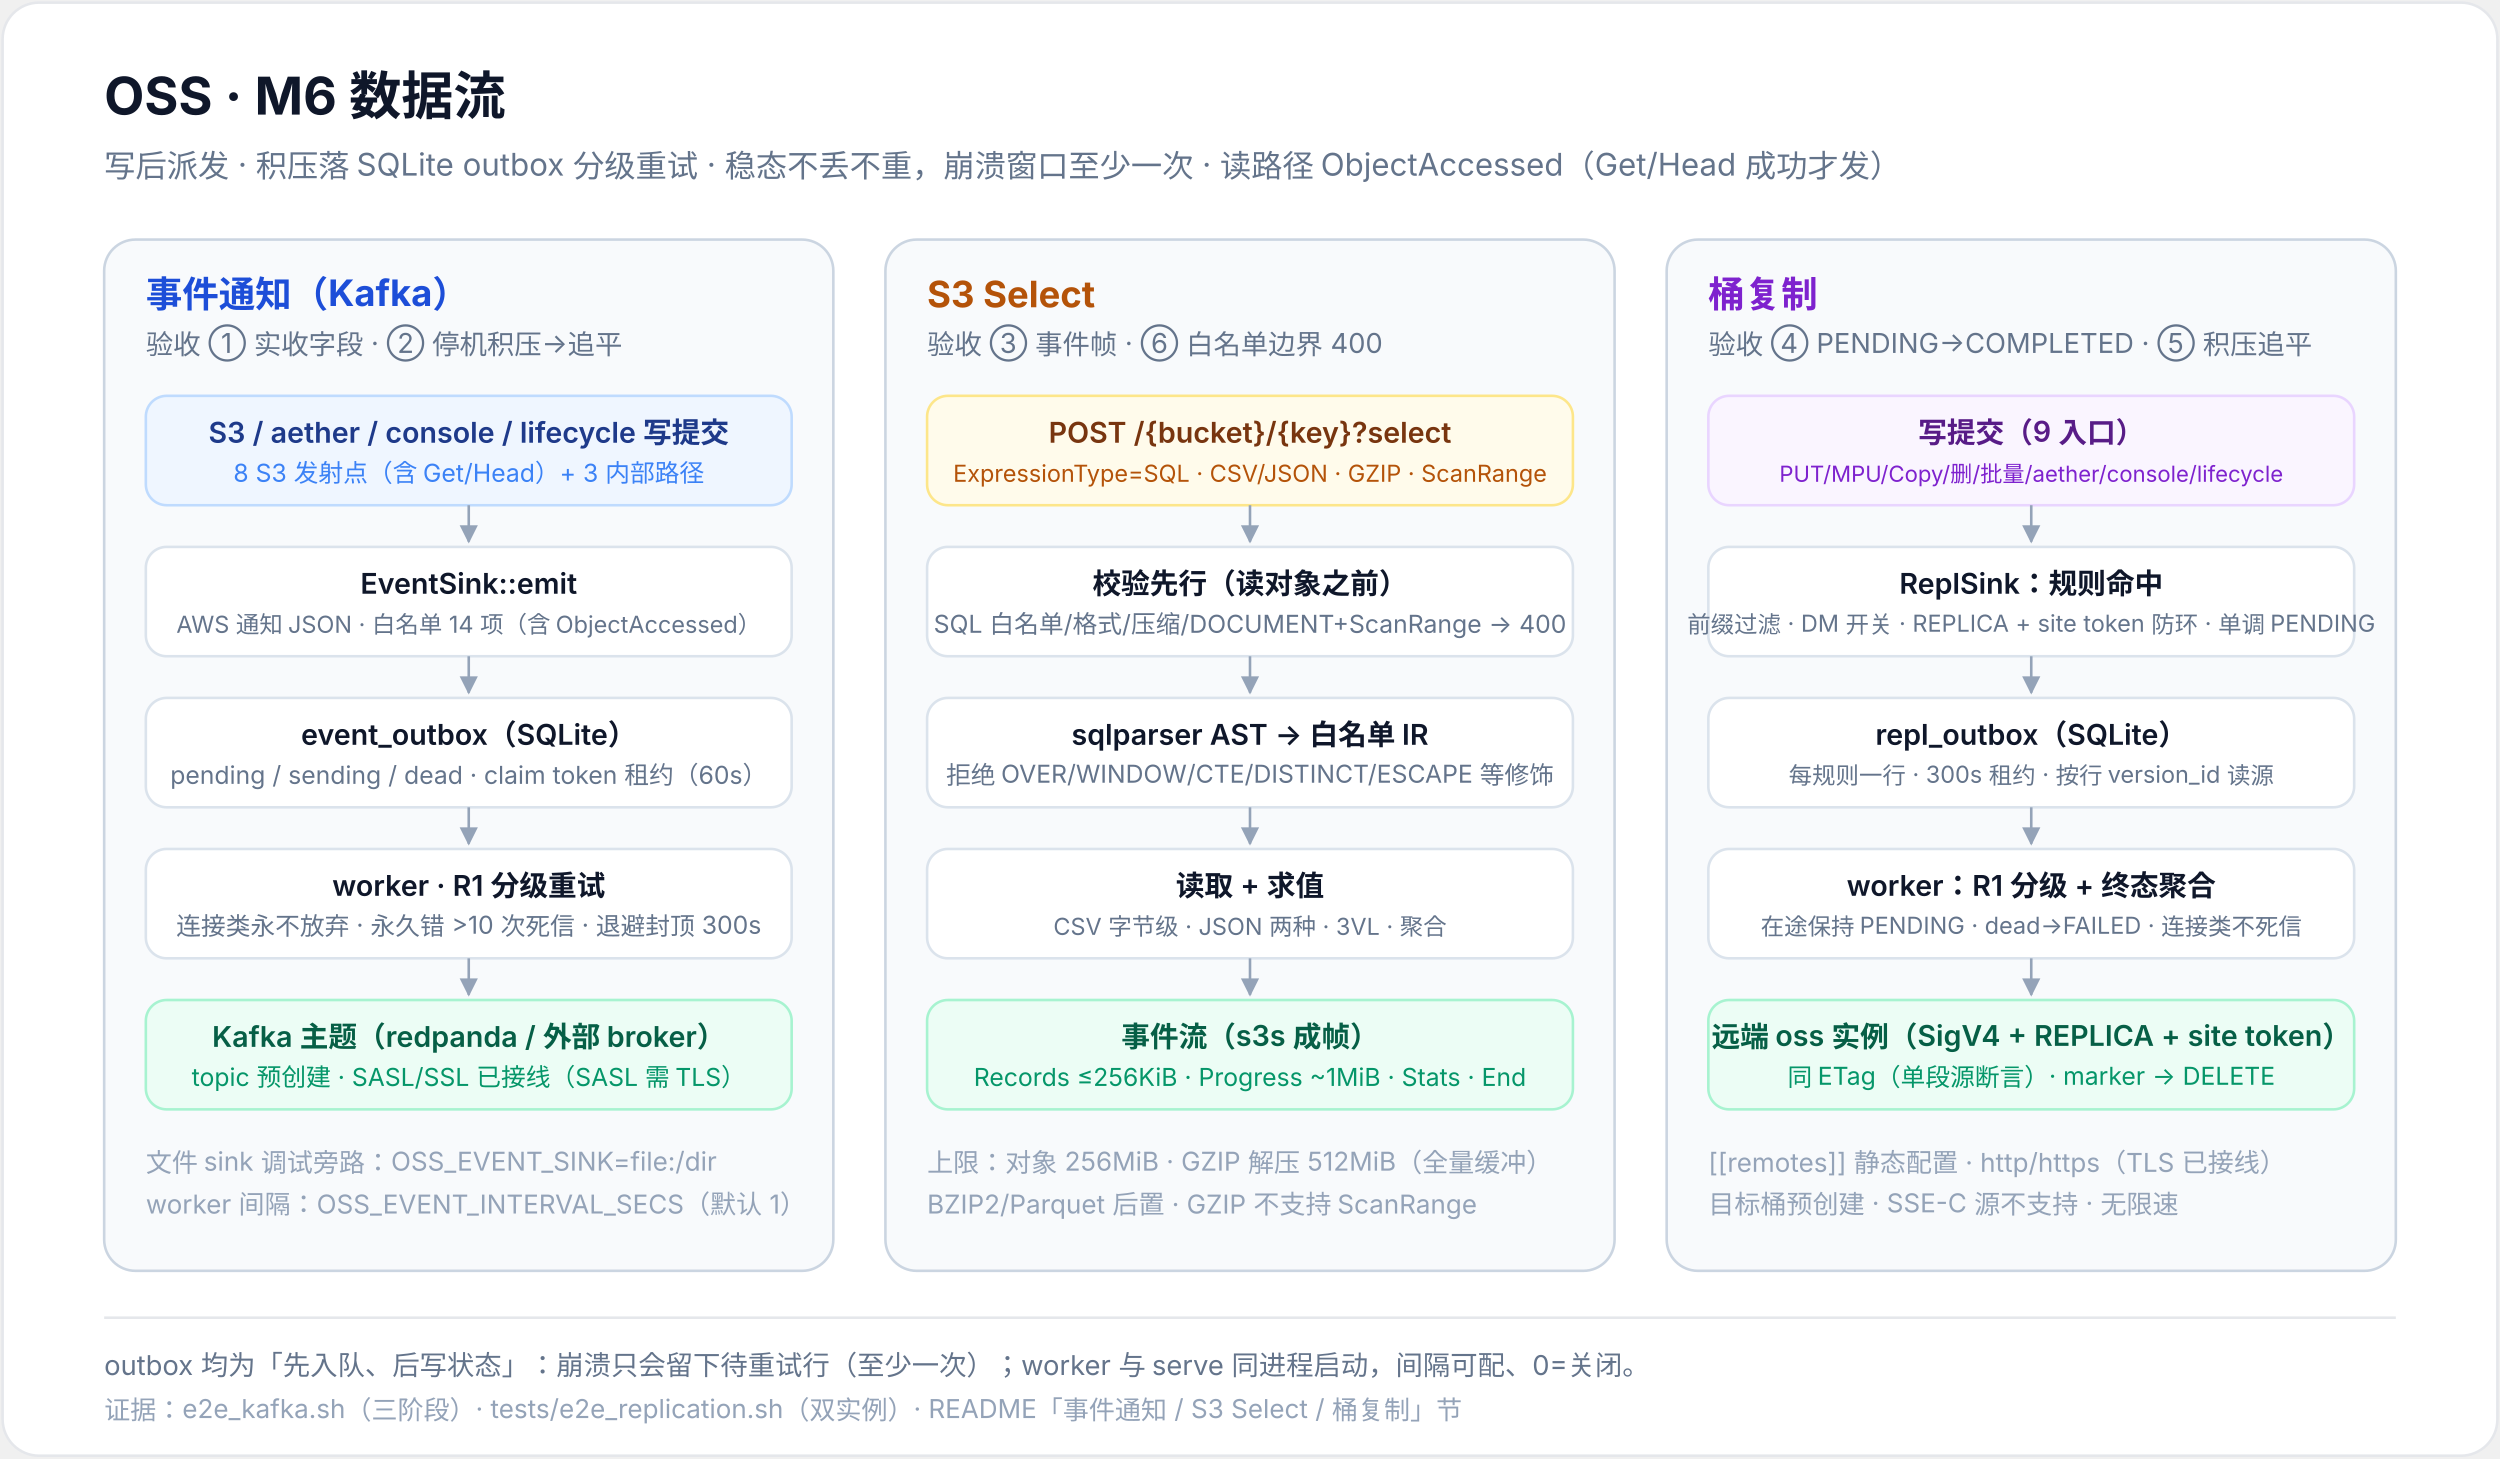
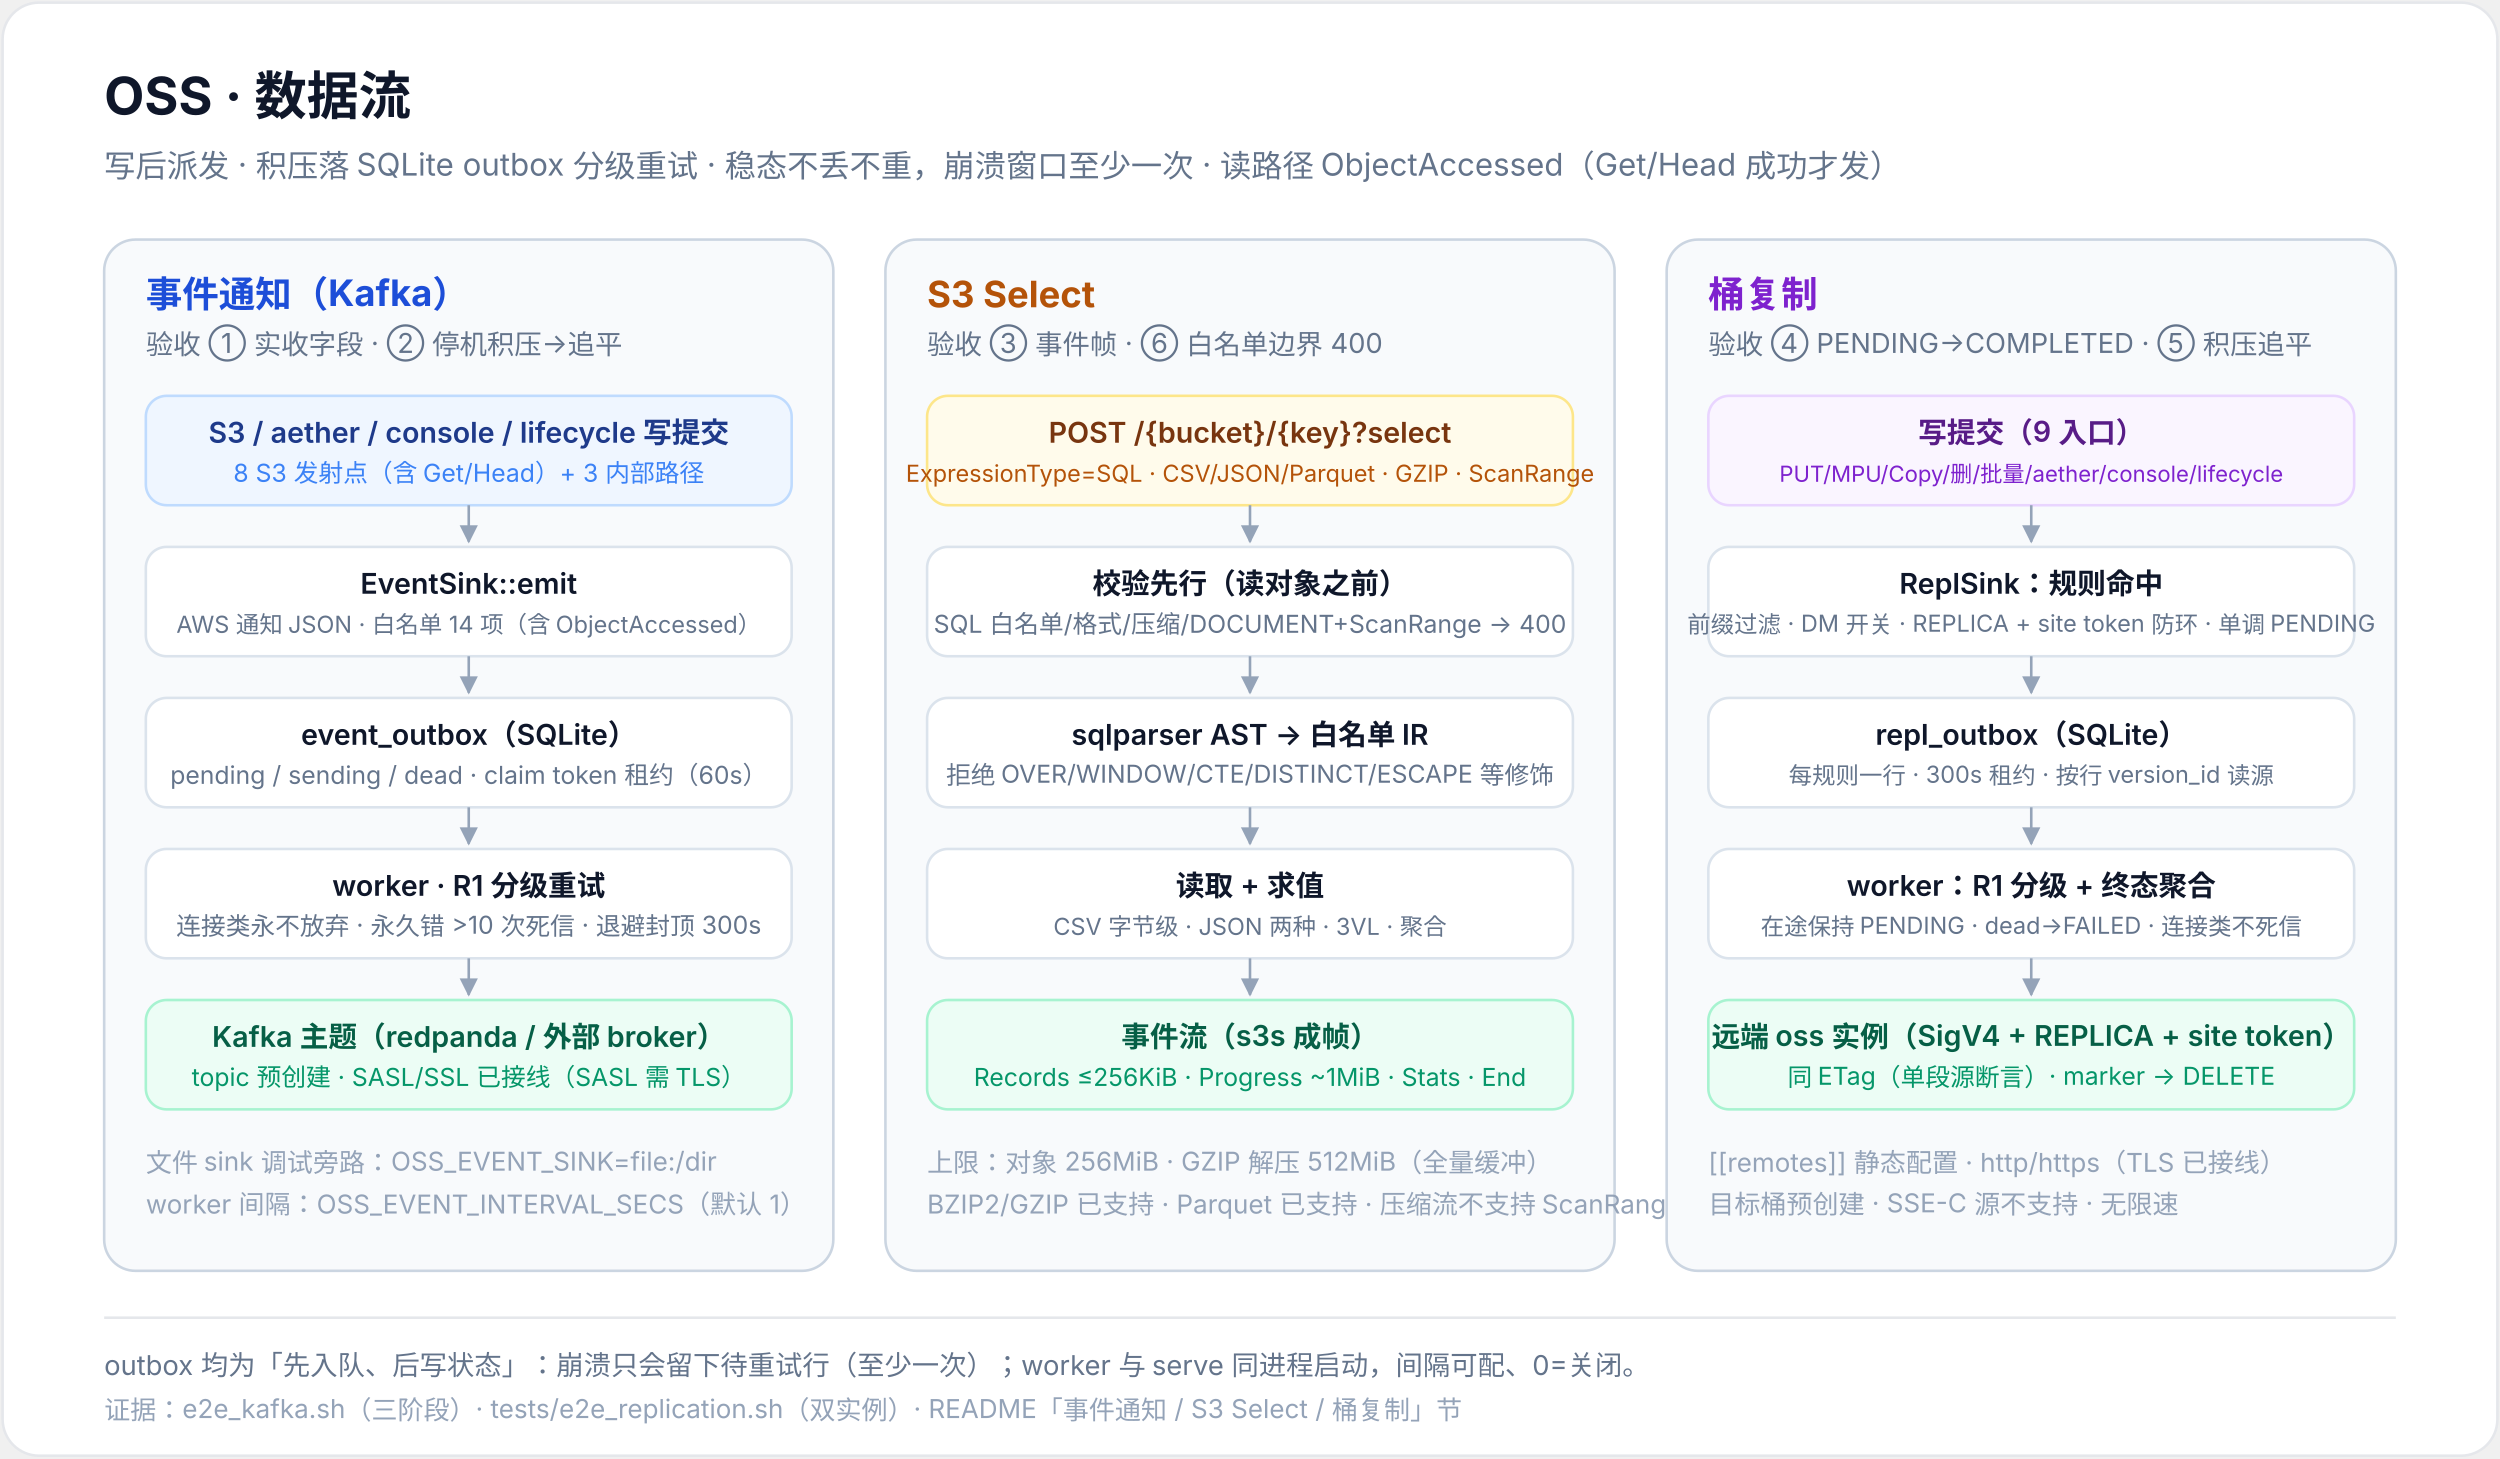
<svg xmlns="http://www.w3.org/2000/svg" viewBox="0 0 960 560" width="960" height="560" font-family="-apple-system, BlinkMacSystemFont, 'Segoe UI', 'Noto Sans SC', 'PingFang SC', 'Microsoft YaHei', sans-serif">
  <defs>
    <marker id="a" viewBox="0 0 10 10" refX="9" refY="5" markerWidth="7" markerHeight="7" orient="auto-start-reverse">
      <path d="M0,0 L10,5 L0,10 z" fill="#94a3b8" />
    </marker>
  </defs>
  <rect x="1" y="1" width="958" height="558" rx="14" fill="#ffffff" stroke="#e5e7eb" />
-   <text x="40" y="44" font-size="20" font-weight="700" fill="#0f172a">OSS · M6 数据流</text>
+   <text x="40" y="44" font-size="20" font-weight="700" fill="#0f172a">OSS · 数据流</text>
  <text x="40" y="68" font-size="12" fill="#64748b">写后派发 · 积压落 SQLite outbox 分级重试 · 稳态不丢不重，崩溃窗口至少一次 · 读路径 ObjectAccessed（Get/Head 成功才发）</text>
  <rect x="40" y="92" width="280" height="396" rx="12" fill="#f8fafc" stroke="#cbd5e1" />
  <text x="56" y="118" font-size="14" font-weight="700" fill="#1d4ed8">事件通知（Kafka）</text>
  <text x="56" y="136" font-size="10.5" fill="#64748b">验收 ① 实收字段 · ② 停机积压→追平</text>
  <rect x="56" y="152" width="248" height="42" rx="8" fill="#eff6ff" stroke="#bfdbfe" />
  <text x="180" y="170" font-size="11" font-weight="600" fill="#1e3a8a" text-anchor="middle">S3 / aether / console / lifecycle 写提交</text>
  <text x="180" y="185" font-size="9.5" fill="#3b82f6" text-anchor="middle">8 S3 发射点（含 Get/Head）+ 3 内部路径</text>
  <line x1="180" y1="194" x2="180" y2="208" stroke="#94a3b8" marker-end="url(#a)" />
  <rect x="56" y="210" width="248" height="42" rx="8" fill="#ffffff" stroke="#dbe3ec" />
  <text x="180" y="228" font-size="11" font-weight="600" fill="#0f172a" text-anchor="middle">EventSink::emit</text>
  <text x="180" y="243" font-size="9" fill="#64748b" text-anchor="middle">AWS 通知 JSON · 白名单 14 项（含 ObjectAccessed）</text>
  <line x1="180" y1="252" x2="180" y2="266" stroke="#94a3b8" marker-end="url(#a)" />
  <rect x="56" y="268" width="248" height="42" rx="8" fill="#ffffff" stroke="#dbe3ec" />
  <text x="180" y="286" font-size="11" font-weight="600" fill="#0f172a" text-anchor="middle">event_outbox（SQLite）</text>
  <text x="180" y="301" font-size="9.5" fill="#64748b" text-anchor="middle">pending / sending / dead · claim token 租约（60s）</text>
  <line x1="180" y1="310" x2="180" y2="324" stroke="#94a3b8" marker-end="url(#a)" />
  <rect x="56" y="326" width="248" height="42" rx="8" fill="#ffffff" stroke="#dbe3ec" />
  <text x="180" y="344" font-size="11" font-weight="600" fill="#0f172a" text-anchor="middle">worker · R1 分级重试</text>
  <text x="180" y="359" font-size="9.5" fill="#64748b" text-anchor="middle">连接类永不放弃 · 永久错 &gt;10 次死信 · 退避封顶 300s</text>
  <line x1="180" y1="368" x2="180" y2="382" stroke="#94a3b8" marker-end="url(#a)" />
  <rect x="56" y="384" width="248" height="42" rx="8" fill="#ecfdf5" stroke="#a7f3d0" />
  <text x="180" y="402" font-size="11" font-weight="600" fill="#065f46" text-anchor="middle">Kafka 主题（redpanda / 外部 broker）</text>
  <text x="180" y="417" font-size="9.5" fill="#059669" text-anchor="middle">topic 预创建 · SASL/SSL 已接线（SASL 需 TLS）</text>
  <text x="56" y="450" font-size="10" fill="#94a3b8">文件 sink 调试旁路：OSS_EVENT_SINK=file:/dir</text>
  <text x="56" y="466" font-size="10" fill="#94a3b8">worker 间隔：OSS_EVENT_INTERVAL_SECS（默认 1）</text>
  <rect x="340" y="92" width="280" height="396" rx="12" fill="#f8fafc" stroke="#cbd5e1" />
  <text x="356" y="118" font-size="14" font-weight="700" fill="#b45309">S3 Select</text>
  <text x="356" y="136" font-size="10.5" fill="#64748b">验收 ③ 事件帧 · ⑥ 白名单边界 400</text>
  <rect x="356" y="152" width="248" height="42" rx="8" fill="#fffbeb" stroke="#fde68a" />
  <text x="480" y="170" font-size="11" font-weight="600" fill="#78350f" text-anchor="middle">POST /{bucket}/{key}?select</text>
-   <text x="480" y="185" font-size="9" fill="#b45309" text-anchor="middle">ExpressionType=SQL · CSV/JSON · GZIP · ScanRange</text>
+   <text x="480" y="185" font-size="9" fill="#b45309" text-anchor="middle">ExpressionType=SQL · CSV/JSON/Parquet · GZIP · ScanRange</text>
  <line x1="480" y1="194" x2="480" y2="208" stroke="#94a3b8" marker-end="url(#a)" />
  <rect x="356" y="210" width="248" height="42" rx="8" fill="#ffffff" stroke="#dbe3ec" />
  <text x="480" y="228" font-size="11" font-weight="600" fill="#0f172a" text-anchor="middle">校验先行（读对象之前）</text>
  <text x="480" y="243" font-size="9.5" fill="#64748b" text-anchor="middle">SQL 白名单/格式/压缩/DOCUMENT+ScanRange → 400</text>
  <line x1="480" y1="252" x2="480" y2="266" stroke="#94a3b8" marker-end="url(#a)" />
  <rect x="356" y="268" width="248" height="42" rx="8" fill="#ffffff" stroke="#dbe3ec" />
  <text x="480" y="286" font-size="11" font-weight="600" fill="#0f172a" text-anchor="middle">sqlparser AST → 白名单 IR</text>
  <text x="480" y="301" font-size="9.5" fill="#64748b" text-anchor="middle">拒绝 OVER/WINDOW/CTE/DISTINCT/ESCAPE 等修饰</text>
  <line x1="480" y1="310" x2="480" y2="324" stroke="#94a3b8" marker-end="url(#a)" />
  <rect x="356" y="326" width="248" height="42" rx="8" fill="#ffffff" stroke="#dbe3ec" />
  <text x="480" y="344" font-size="11" font-weight="600" fill="#0f172a" text-anchor="middle">读取 + 求值</text>
  <text x="480" y="359" font-size="9" fill="#64748b" text-anchor="middle">CSV 字节级 · JSON 两种 · 3VL · 聚合</text>
  <line x1="480" y1="368" x2="480" y2="382" stroke="#94a3b8" marker-end="url(#a)" />
  <rect x="356" y="384" width="248" height="42" rx="8" fill="#ecfdf5" stroke="#a7f3d0" />
  <text x="480" y="402" font-size="11" font-weight="600" fill="#065f46" text-anchor="middle">事件流（s3s 成帧）</text>
  <text x="480" y="417" font-size="9.5" fill="#059669" text-anchor="middle">Records ≤256KiB · Progress ~1MiB · Stats · End</text>
  <text x="356" y="450" font-size="10" fill="#94a3b8">上限：对象 256MiB · GZIP 解压 512MiB（全量缓冲）</text>
-   <text x="356" y="466" font-size="10" fill="#94a3b8">BZIP2/Parquet 后置 · GZIP 不支持 ScanRange</text>
+   <text x="356" y="466" font-size="10" fill="#94a3b8">BZIP2/GZIP 已支持 · Parquet 已支持 · 压缩流不支持 ScanRange</text>
  <rect x="640" y="92" width="280" height="396" rx="12" fill="#f8fafc" stroke="#cbd5e1" />
  <text x="656" y="118" font-size="14" font-weight="700" fill="#7e22ce">桶复制</text>
  <text x="656" y="136" font-size="10.5" fill="#64748b">验收 ④ PENDING→COMPLETED · ⑤ 积压追平</text>
  <rect x="656" y="152" width="248" height="42" rx="8" fill="#faf5ff" stroke="#e9d5ff" />
  <text x="780" y="170" font-size="11" font-weight="600" fill="#581c87" text-anchor="middle">写提交（9 入口）</text>
  <text x="780" y="185" font-size="8.5" fill="#7e22ce" text-anchor="middle">PUT/MPU/Copy/删/批量/aether/console/lifecycle</text>
  <line x1="780" y1="194" x2="780" y2="208" stroke="#94a3b8" marker-end="url(#a)" />
  <rect x="656" y="210" width="248" height="42" rx="8" fill="#ffffff" stroke="#dbe3ec" />
  <text x="780" y="228" font-size="11" font-weight="600" fill="#0f172a" text-anchor="middle">ReplSink：规则命中</text>
  <text x="780" y="243" font-size="9" fill="#64748b" text-anchor="middle">前缀过滤 · DM 开关 · REPLICA + site token 防环 · 单调 PENDING</text>
  <line x1="780" y1="252" x2="780" y2="266" stroke="#94a3b8" marker-end="url(#a)" />
  <rect x="656" y="268" width="248" height="42" rx="8" fill="#ffffff" stroke="#dbe3ec" />
  <text x="780" y="286" font-size="11" font-weight="600" fill="#0f172a" text-anchor="middle">repl_outbox（SQLite）</text>
  <text x="780" y="301" font-size="9" fill="#64748b" text-anchor="middle">每规则一行 · 300s 租约 · 按行 version_id 读源</text>
  <line x1="780" y1="310" x2="780" y2="324" stroke="#94a3b8" marker-end="url(#a)" />
  <rect x="656" y="326" width="248" height="42" rx="8" fill="#ffffff" stroke="#dbe3ec" />
  <text x="780" y="344" font-size="11" font-weight="600" fill="#0f172a" text-anchor="middle">worker：R1 分级 + 终态聚合</text>
  <text x="780" y="359" font-size="9" fill="#64748b" text-anchor="middle">在途保持 PENDING · dead→FAILED · 连接类不死信</text>
  <line x1="780" y1="368" x2="780" y2="382" stroke="#94a3b8" marker-end="url(#a)" />
  <rect x="656" y="384" width="248" height="42" rx="8" fill="#ecfdf5" stroke="#a7f3d0" />
  <text x="780" y="402" font-size="11" font-weight="600" fill="#065f46" text-anchor="middle">远端 oss 实例（SigV4 + REPLICA + site token）</text>
  <text x="780" y="417" font-size="9.5" fill="#059669" text-anchor="middle">同 ETag（单段源断言）· marker → DELETE</text>
  <text x="656" y="450" font-size="10" fill="#94a3b8">[[remotes]] 静态配置 · http/https（TLS 已接线）</text>
  <text x="656" y="466" font-size="10" fill="#94a3b8">目标桶预创建 · SSE-C 源不支持 · 无限速</text>
  <line x1="40" y1="506" x2="920" y2="506" stroke="#e5e7eb" />
  <text x="40" y="528" font-size="10.5" fill="#64748b">outbox 均为「先入队、后写状态」：崩溃只会留下待重试行（至少一次）；worker 与 serve 同进程启动，间隔可配、0=关闭。</text>
  <text x="40" y="545" font-size="10" fill="#94a3b8">证据：e2e_kafka.sh（三阶段）· tests/e2e_replication.sh（双实例）· README「事件通知 / S3 Select / 桶复制」节</text>
</svg>
